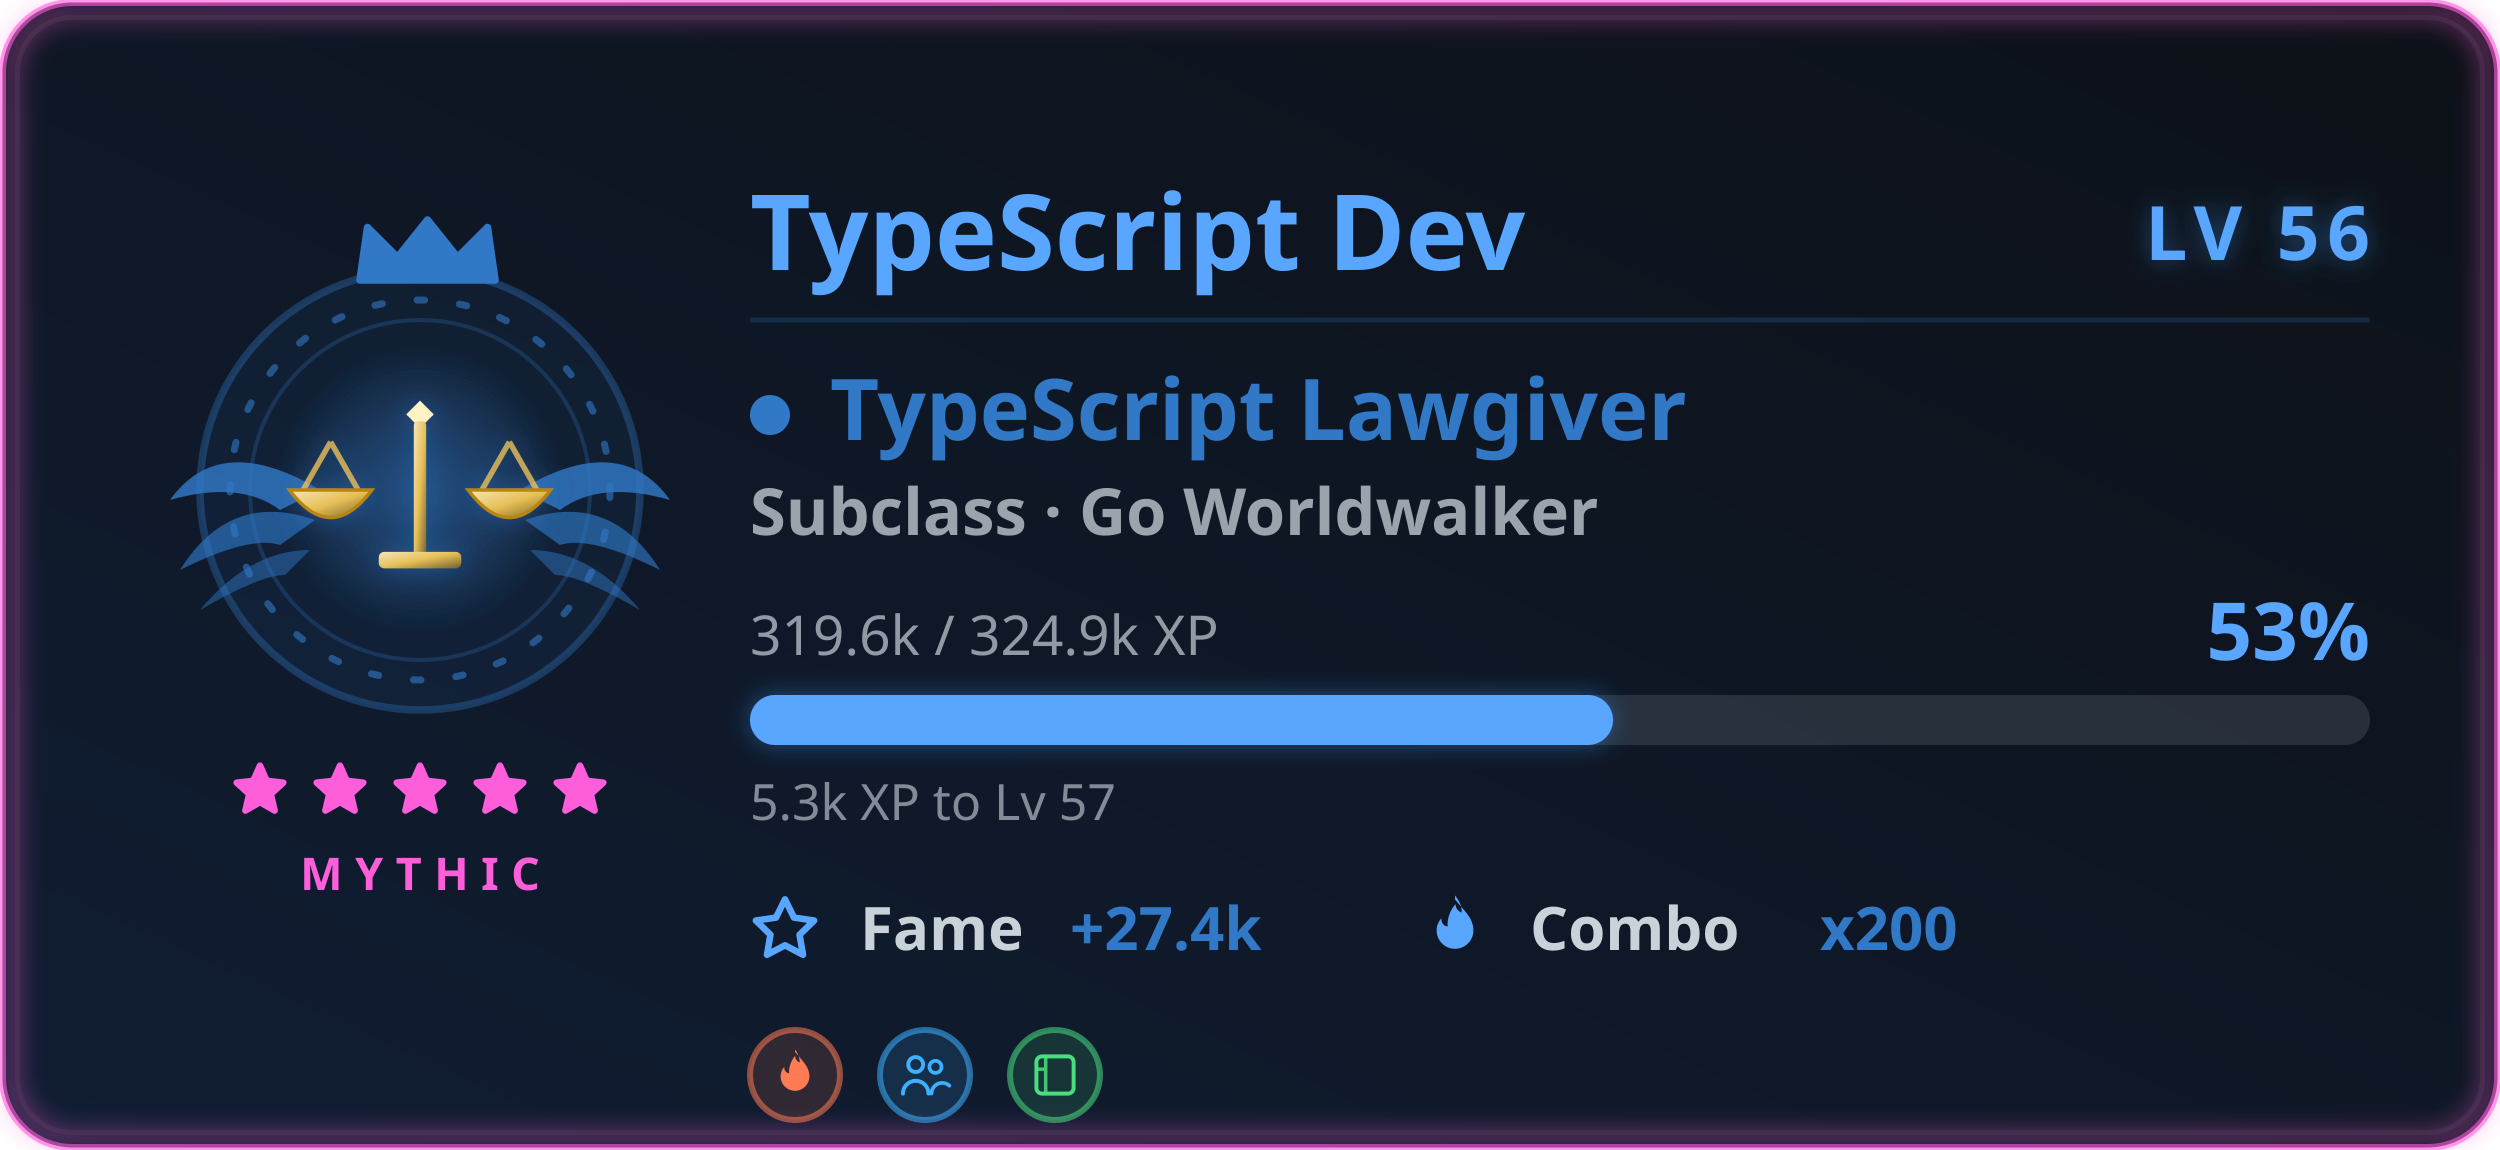
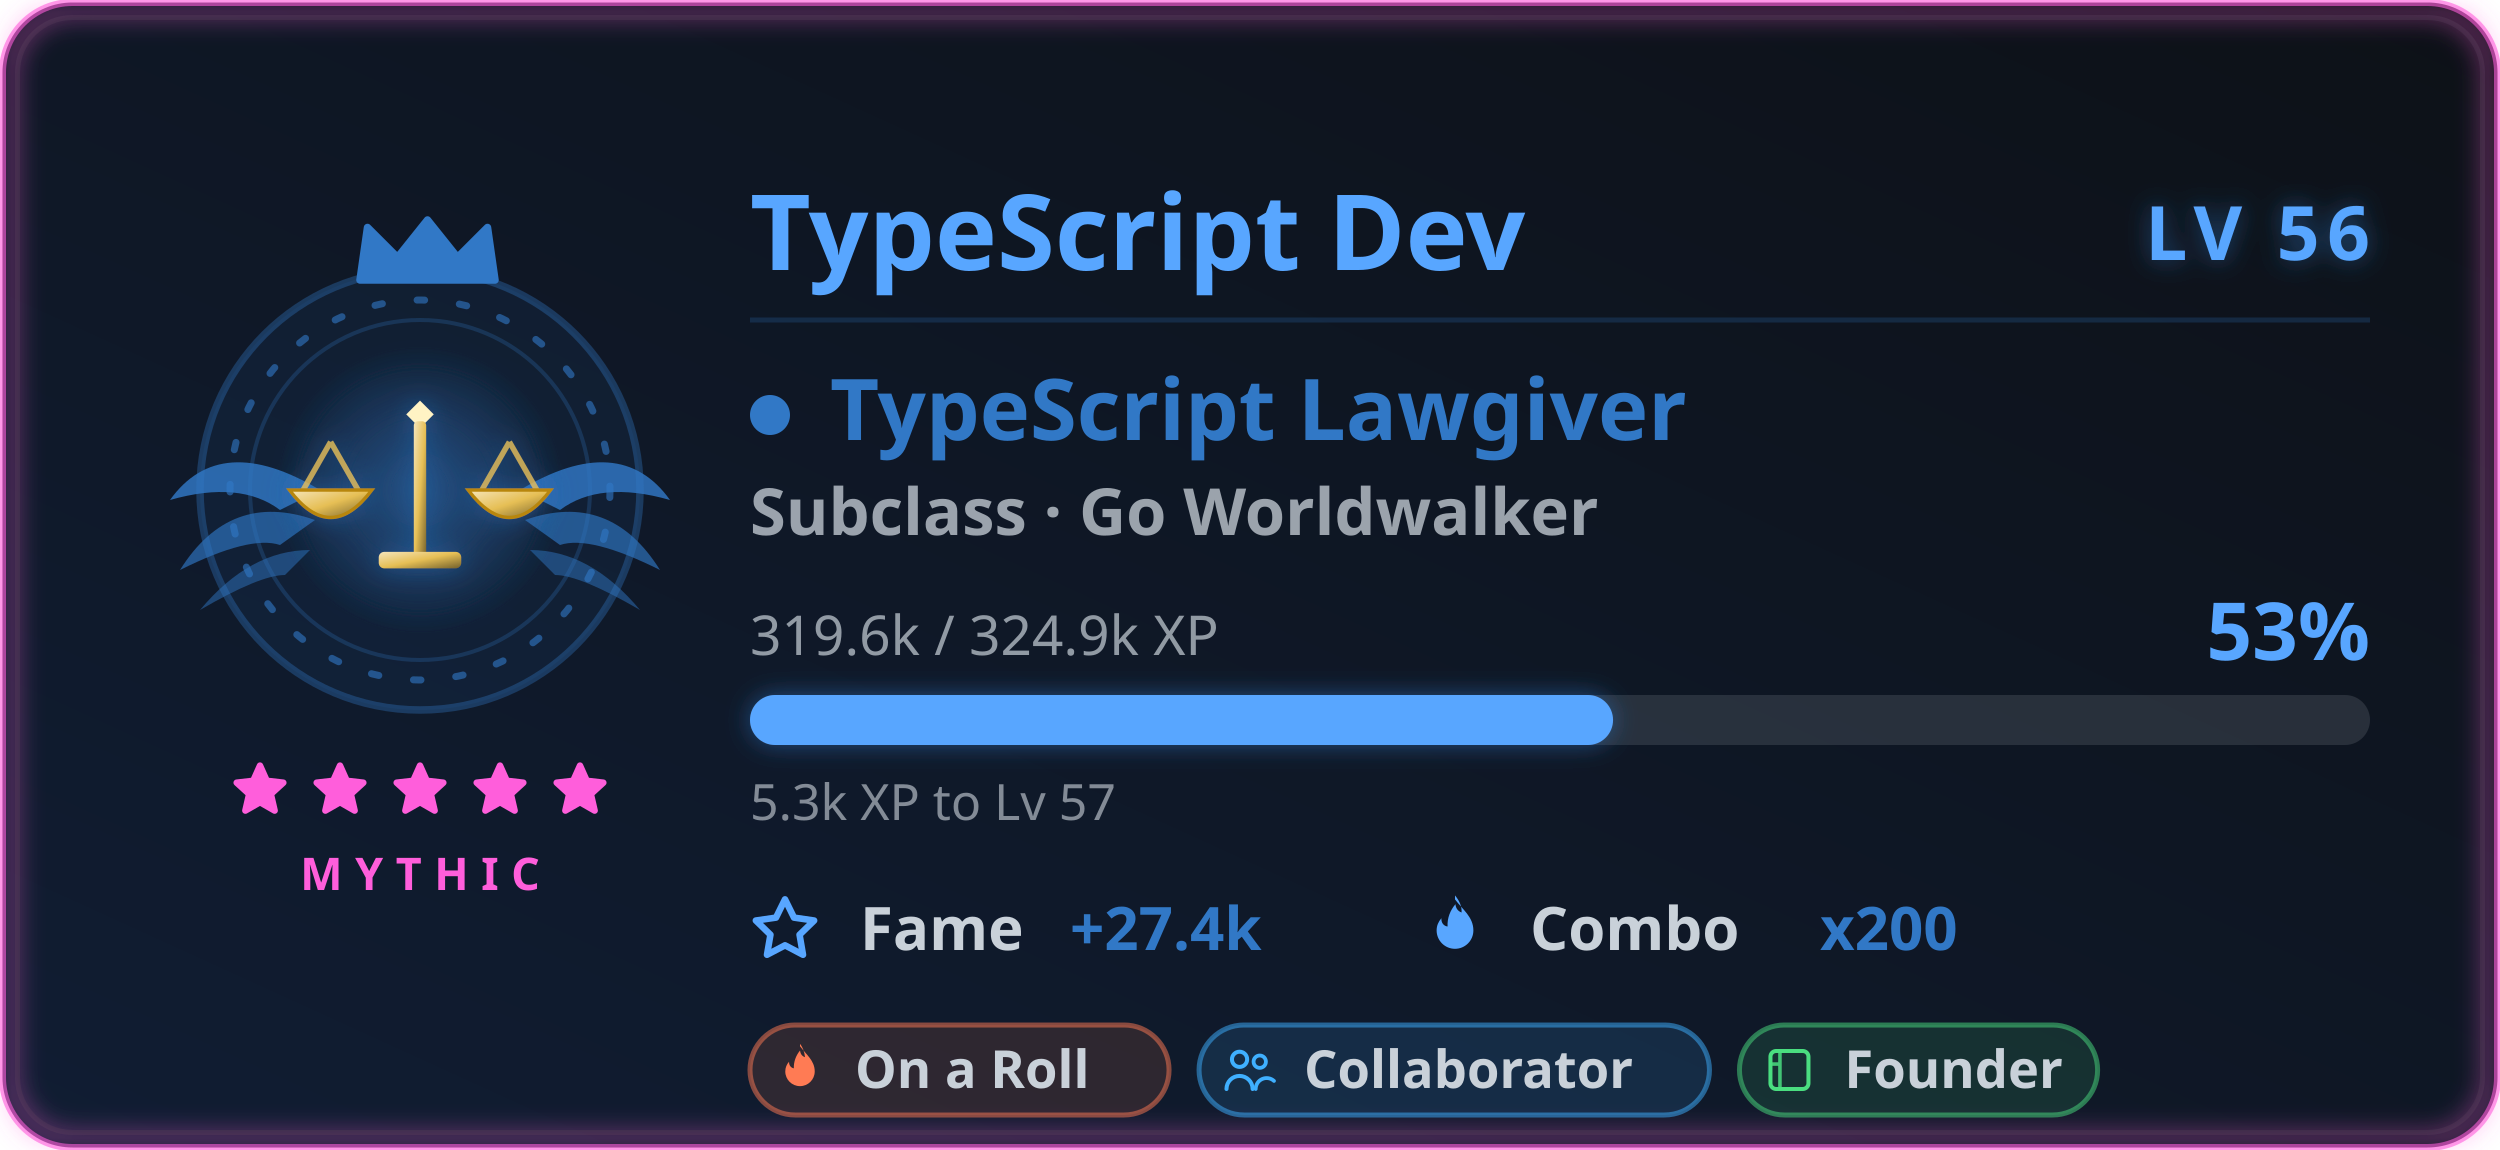
<svg xmlns="http://www.w3.org/2000/svg" width="500" height="230" viewBox="0 0 500 230" role="img" aria-labelledby="card-title-a11y card-desc-a11y">
  <style>
text { font-family: 'Segoe UI', Ubuntu, 'Helvetica Neue', sans-serif; }
.title { font-size: 18px; font-weight: 600; fill: #58a6ff; }
.title-icon { fill: #58a6ff; }
.icon { fill: #58a6ff; }


.gl-name { font-size: 21px; font-weight: 700; fill: #58a6ff; }
.gl-lvl { font-size: 15px; font-weight: 800; letter-spacing: 1.5px; fill: #58a6ff; }
.gl-class { font-size: 17px; font-weight: 700; fill: #3178c6; }
.gl-sub { font-size: 13px; font-weight: 600; fill: #c9d1d9; opacity: 0.75; }
.gl-meta { font-size: 11px; fill: #c9d1d9; opacity: 0.7; }
.gl-pct { font-size: 16px; font-weight: 800; fill: #58a6ff; }
.gl-chip-label { font-size: 12px; font-weight: 600; fill: #c9d1d9; }
.gl-chip-value { font-size: 12px; font-weight: 800; fill: #3178c6; }
.gl-hint { font-size: 10px; fill: #c9d1d9; opacity: 0.62; }
+ .gl-badge-label { font-size: 10.5px; font-weight: 600; }
.gl-rarity { font-size: 9px; font-weight: 700; letter-spacing: 2.5px; fill: #ff5edb; }

</style>
  <defs>
    <linearGradient id="card-bg" x1="0" y1="0" x2="1" y2="1" gradientTransform="rotate(90, 0.5, 0.5)">
      <stop offset="0.0%" stop-color="#0d1117" />
      <stop offset="100.0%" stop-color="#101d33" />
    </linearGradient>
    <filter id="card-glow" x="-50%" y="-50%" width="200%" height="200%">
      <feGaussianBlur in="SourceGraphic" stdDeviation="3" result="blur" />
      <feFlood flood-color="#58a6ff" flood-opacity="0.55" result="tint" />
      <feComposite in="tint" in2="blur" operator="in" result="softGlow" />
      <feMerge>
        <feMergeNode in="softGlow" />
        <feMergeNode in="SourceGraphic" />
      </feMerge>
    </filter>
    <filter id="gl-glow" x="-60%" y="-60%" width="220%" height="220%">
      <feGaussianBlur in="SourceGraphic" stdDeviation="2.4" result="b" />
      <feFlood flood-color="#3178c6" flood-opacity="0.55" result="t" />
      <feComposite in="t" in2="b" operator="in" result="g" />
      <feMerge>
        <feMergeNode in="g" />
        <feMergeNode in="SourceGraphic" />
      </feMerge>
    </filter>
    <filter id="gl-rarity" x="-20%" y="-20%" width="140%" height="140%">
      <feGaussianBlur stdDeviation="2.4" />
    </filter>
  </defs>
  <rect x="0.5" y="0.5" width="499" height="229" rx="14" fill="url(#card-bg)" stroke="#ff5edb" stroke-width="1.4" stroke-opacity="0.6" />
  <rect x="3.5" y="3.5" width="493" height="223" rx="11" fill="none" stroke="#30363d" stroke-opacity="0.4" />
  <rect x="2" y="2" width="496" height="226" rx="13" fill="none" stroke="#ff5edb" stroke-width="3.5" stroke-opacity="0.4" filter="url(#gl-rarity)" />
  <g class="fade">
    <g class="">
      <g class="flourish">
        <g transform="translate(84,0)">
          <g transform="translate(0,98)" fill="#3178c6">
            <path d="M20 0 Q 40 -12 50 2 Q 36 -2 28 4 Z" opacity="0.82" />
            <path d="M21 6 Q 38 0 48 16 Q 34 9 28 11 Z" opacity="0.64" />
            <path d="M22 12 Q 34 12 44 24 Q 32 17 27 17 Z" opacity="0.48" />
          </g>
        </g>
        <g transform="translate(84,0) scale(-1,1)">
          <g transform="translate(0,98)" fill="#3178c6">
            <path d="M20 0 Q 40 -12 50 2 Q 36 -2 28 4 Z" opacity="0.82" />
            <path d="M21 6 Q 38 0 48 16 Q 34 9 28 11 Z" opacity="0.64" />
            <path d="M22 12 Q 34 12 44 24 Q 32 17 27 17 Z" opacity="0.48" />
          </g>
        </g>
      </g>
      <circle cx="84" cy="98" r="44" fill="#3178c6" fill-opacity="0.08" stroke="#3178c6" stroke-opacity="0.35" stroke-width="1.5" />
      <g class="">
        <circle cx="84" cy="98" r="38" fill="none" stroke="#3178c6" stroke-opacity="0.6" stroke-width="1.4" stroke-dasharray="1.5 7" stroke-linecap="round" />
        <circle cx="84" cy="98" r="34" fill="none" stroke="#3178c6" stroke-opacity="0.25" stroke-width="0.8" />
      </g>
      <g class="" filter="url(#gl-glow)">
        <svg class="" x="51" y="65" width="66" height="66" viewBox="0 0 48 48" aria-hidden="true">
          <defs>
            <radialGradient id="tsHalo" cx="0.5" cy="0.5" r="0.5">
              <stop offset="0" stop-color="#3178c6" stop-opacity="0.42" />
              <stop offset="1" stop-color="#3178c6" stop-opacity="0" />
            </radialGradient>
            <linearGradient id="tsMetal" x1="0" y1="0" x2="1" y2="1">
              <stop offset="0" stop-color="#f5e5bb" />
              <stop offset="0.5" stop-color="#e6bf55" />
              <stop offset="1" stop-color="#73602b" />
            </linearGradient>
          </defs>
          <circle cx="24" cy="24" r="21" fill="url(#tsHalo)" />
          <path d="M24 11 l2 2 l-2 2 l-2 -2 Z" fill="#fff3c4" />
          <rect x="23.1" y="14" width="1.8" height="21" rx="0.6" fill="url(#tsMetal)" />
          <rect x="18" y="33" width="12" height="2.4" rx="0.8" fill="url(#tsMetal)" />
          <path d="M9 17 H39" stroke="url(#tsMetal)" stroke-width="2.2" stroke-linecap="round" />
          <g stroke="#e6bf55" stroke-width="0.8" stroke-opacity="0.8">
            <path d="M11 17 L7 24 M11 17 L15 24 M37 17 L33 24 M37 17 L41 24" />
          </g>
          <g transform="translate(5 24)">
            <path d="M0 0 Q6 8 12 0 Z" fill="url(#tsMetal)" stroke="#b8860b" stroke-width="0.5" />
          </g>
          <g transform="translate(31 24)">
            <path d="M0 0 Q6 8 12 0 Z" fill="url(#tsMetal)" stroke="#b8860b" stroke-width="0.5" />
          </g>
        </svg>
      </g>
      <g transform="translate(69, 42.5) scale(1.5)">
        <path d="M2 9 L3 2 L7 6 L11 1 L15 6 L19 2 L20 9 Z" fill="#3178c6" stroke="#3178c6" stroke-width="1" stroke-linejoin="round" />
      </g>
    </g>
    <g>
      <g class="" transform="translate(45.5, 151.5) scale(0.5416667)" fill="#ff5edb" stroke="#ff5edb" stroke-width="2.4" stroke-linejoin="round" stroke-linecap="round" opacity="1">
        <path d="M12 3 L14.5 8.6 L20.6 9.3 L16 13.5 L17.4 19.6 L12 16.5 L6.6 19.6 L8 13.5 L3.4 9.3 L9.5 8.6 Z" />
      </g>
      <g class="" transform="translate(61.5, 151.5) scale(0.5416667)" fill="#ff5edb" stroke="#ff5edb" stroke-width="2.4" stroke-linejoin="round" stroke-linecap="round" opacity="1">
        <path d="M12 3 L14.5 8.6 L20.6 9.3 L16 13.5 L17.4 19.6 L12 16.5 L6.6 19.6 L8 13.5 L3.4 9.3 L9.5 8.6 Z" />
      </g>
      <g class="" transform="translate(77.5, 151.5) scale(0.5416667)" fill="#ff5edb" stroke="#ff5edb" stroke-width="2.4" stroke-linejoin="round" stroke-linecap="round" opacity="1">
        <path d="M12 3 L14.5 8.6 L20.6 9.3 L16 13.5 L17.4 19.6 L12 16.5 L6.6 19.6 L8 13.5 L3.4 9.3 L9.5 8.6 Z" />
      </g>
      <g class="" transform="translate(93.5, 151.5) scale(0.5416667)" fill="#ff5edb" stroke="#ff5edb" stroke-width="2.4" stroke-linejoin="round" stroke-linecap="round" opacity="1">
        <path d="M12 3 L14.5 8.6 L20.6 9.3 L16 13.5 L17.4 19.6 L12 16.5 L6.6 19.6 L8 13.5 L3.4 9.3 L9.5 8.6 Z" />
      </g>
      <g class="" transform="translate(109.5, 151.5) scale(0.5416667)" fill="#ff5edb" stroke="#ff5edb" stroke-width="2.4" stroke-linejoin="round" stroke-linecap="round" opacity="1">
        <path d="M12 3 L14.5 8.6 L20.6 9.3 L16 13.5 L17.4 19.6 L12 16.5 L6.6 19.6 L8 13.5 L3.4 9.3 L9.5 8.6 Z" />
      </g>
    </g>
    <text class="gl-rarity" x="84" y="178" text-anchor="middle">MYTHIC</text>
  </g>
  <g class="fade" style="animation-delay:.15s">
    <text class="gl-name" x="150" y="54">TypeScript Dev</text>
    <text class="gl-lvl glow-pulse" x="474" y="52" text-anchor="end" filter="url(#gl-glow)">LV 56</text>
    <line x1="150" y1="64" x2="474" y2="64" stroke="#3178c6" stroke-opacity="0.22" stroke-width="1" />
    <circle cx="154" cy="83" r="4" fill="#3178c6" />
    <text class="gl-class" x="166" y="88">TypeScript Lawgiver</text>
    <text class="gl-sub" x="150" y="107">Subclass · Go Worldwalker</text>
    <text class="gl-meta" x="150" y="131">319.6k / 324.9k XP</text>
    <text class="gl-pct " x="474" y="132" text-anchor="end">53%</text>
    <rect x="150" y="139" width="324" height="10" rx="5" fill="#c9d1d9" fill-opacity="0.14" />
    <rect class="xp-fill " x="150" y="139" width="172.609" height="10" rx="5" fill="#58a6ff" filter="url(#gl-glow)" />
    <text class="gl-hint" x="150" y="164">5.3k XP to Lv 57</text>
    <g transform="translate(150, 190)">
      <svg class="icon" x="0" y="-11" width="14" height="14" viewBox="0 0 16 16" aria-hidden="true">
        <path fill-rule="evenodd" d="M8 .25a.75.75 0 0 1 .673.418l1.882 3.815 4.21.612a.75.75 0 0 1 .416 1.279l-3.046 2.97.719 4.192a.75.75 0 0 1-1.088.791L8 12.347l-3.766 1.98a.75.75 0 0 1-1.088-.79l.72-4.194L.818 6.374a.75.75 0 0 1 .416-1.28l4.21-.611L7.327.668A.75.75 0 0 1 8 .25zm0 2.445L6.615 5.5a.75.75 0 0 1-.564.41l-3.097.45 2.24 2.184a.75.75 0 0 1 .216.664l-.528 3.084 2.769-1.456a.75.75 0 0 1 .698 0l2.77 1.456-.53-3.084a.75.75 0 0 1 .216-.664l2.24-2.183-3.096-.45a.75.75 0 0 1-.564-.41L8 2.694v.001z" />
      </svg>
      <text class="gl-chip-label" x="22" y="0">Fame</text>
      <text class="gl-chip-value" x="64" y="0">+27.4k</text>
    </g>
    <g transform="translate(284, 190)">
      <svg class="icon" x="0" y="-11" width="14" height="14" viewBox="0 0 16 16" aria-hidden="true">
        <path fill-rule="evenodd" d="M8 1c1.7 2.3 4.2 4 4.2 7.1a4.2 4.2 0 0 1-8.4 0c0-1.1.4-2 1.1-2.8-.1 1 .5 1.8 1.4 1.9-.1-1.9.6-3.7 1.8-5.1.1 1 .6 1.6 1.4 1.9.1-1.4-.5-2.7-1.5-3.9z" />
      </svg>
      <text class="gl-chip-label" x="22" y="0">Combo</text>
      <text class="gl-chip-value" x="80" y="0">x200</text>
    </g>
  </g>
  <g class="fade" style="animation-delay:.2s">
-     <g transform="translate(159, 215)">
-       <g transform="translate(0, 0)">
-         <circle r="9" fill="#ff7b54" fill-opacity="0.14" stroke="#ff7b54" stroke-opacity="0.55" stroke-width="1.2" />
-         <g transform="translate(-5.58, -5.58) scale(0.465)">
-           <path d="M12 2c2.5 3.4 6.2 6 6.2 10.6a6.2 6.2 0 0 1-12.4 0c0-1.6.6-3 1.6-4.1-.1 1.5.8 2.6 2 2.8-.1-2.8.9-5.4 2.6-7.5.2 1.5.9 2.4 2.1 2.8-.2-2-.8-4-2.1-5.6Z" fill="#ff7b54" />
-         </g>
+     <g>
+       <rect x="150" y="205" width="83.81" height="18" rx="9" fill="#ff7b54" fill-opacity="0.13" stroke="#ff7b54" stroke-opacity="0.5" stroke-width="1" />
+       <g transform="translate(154.3, 208.3) scale(0.475)">
+         <path d="M12 2c2.5 3.4 6.2 6 6.2 10.6a6.2 6.2 0 0 1-12.4 0c0-1.6.6-3 1.6-4.1-.1 1.5.8 2.6 2 2.8-.1-2.8.9-5.4 2.6-7.5.2 1.5.9 2.4 2.1 2.8-.2-2-.8-4-2.1-5.6Z" fill="#ff7b54" />
      </g>
-       <g transform="translate(26, 0)">
-         <circle r="9" fill="#3fb0ff" fill-opacity="0.14" stroke="#3fb0ff" stroke-opacity="0.55" stroke-width="1.2" />
-         <g transform="translate(-5.58, -5.58) scale(0.465)">
-           <circle cx="8" cy="7.5" r="3.2" fill="none" stroke="#3fb0ff" stroke-width="1.7" />
-           <path d="M2.5 20a5.5 5.5 0 0 1 11 0" fill="none" stroke="#3fb0ff" stroke-width="1.7" stroke-linecap="round" />
-           <circle cx="16.5" cy="8.5" r="2.6" fill="none" stroke="#3fb0ff" stroke-width="1.6" />
-           <path d="M14.8 20a4.6 4.6 0 0 1 7.7-3.4" fill="none" stroke="#3fb0ff" stroke-width="1.6" stroke-linecap="round" />
-         </g>
+       <text class="gl-badge-label" x="171" y="217.6" fill="#c9d1d9">On a Roll</text>
+     </g>
+     <g>
+       <rect x="239.81" y="205" width="102.08" height="18" rx="9" fill="#3fb0ff" fill-opacity="0.13" stroke="#3fb0ff" stroke-opacity="0.5" stroke-width="1" />
+       <g transform="translate(244.11, 208.3) scale(0.475)">
+         <circle cx="8" cy="7.5" r="3.2" fill="none" stroke="#3fb0ff" stroke-width="1.7" />
+         <path d="M2.5 20a5.5 5.5 0 0 1 11 0" fill="none" stroke="#3fb0ff" stroke-width="1.7" stroke-linecap="round" />
+         <circle cx="16.5" cy="8.5" r="2.6" fill="none" stroke="#3fb0ff" stroke-width="1.6" />
+         <path d="M14.8 20a4.6 4.6 0 0 1 7.7-3.4" fill="none" stroke="#3fb0ff" stroke-width="1.6" stroke-linecap="round" />
      </g>
-       <g transform="translate(52, 0)">
-         <circle r="9" fill="#4ade80" fill-opacity="0.14" stroke="#4ade80" stroke-opacity="0.55" stroke-width="1.2" />
-         <g transform="translate(-5.58, -5.58) scale(0.465)">
-           <rect x="4" y="4" width="16" height="16" rx="2.4" fill="none" stroke="#4ade80" stroke-width="1.7" />
-           <path d="M8 4v16 M4 9.5h4" fill="none" stroke="#4ade80" stroke-width="1.5" opacity="0.85" />
-         </g>
+       <text class="gl-badge-label" x="260.81" y="217.6" fill="#c9d1d9">Collaborator</text>
+     </g>
+     <g>
+       <rect x="347.89" y="205" width="71.63" height="18" rx="9" fill="#4ade80" fill-opacity="0.13" stroke="#4ade80" stroke-opacity="0.5" stroke-width="1" />
+       <g transform="translate(352.19, 208.3) scale(0.475)">
+         <rect x="4" y="4" width="16" height="16" rx="2.4" fill="none" stroke="#4ade80" stroke-width="1.7" />
+         <path d="M8 4v16 M4 9.5h4" fill="none" stroke="#4ade80" stroke-width="1.5" opacity="0.85" />
      </g>
+       <text class="gl-badge-label" x="368.89" y="217.6" fill="#c9d1d9">Founder</text>
    </g>
  </g>
</svg>
